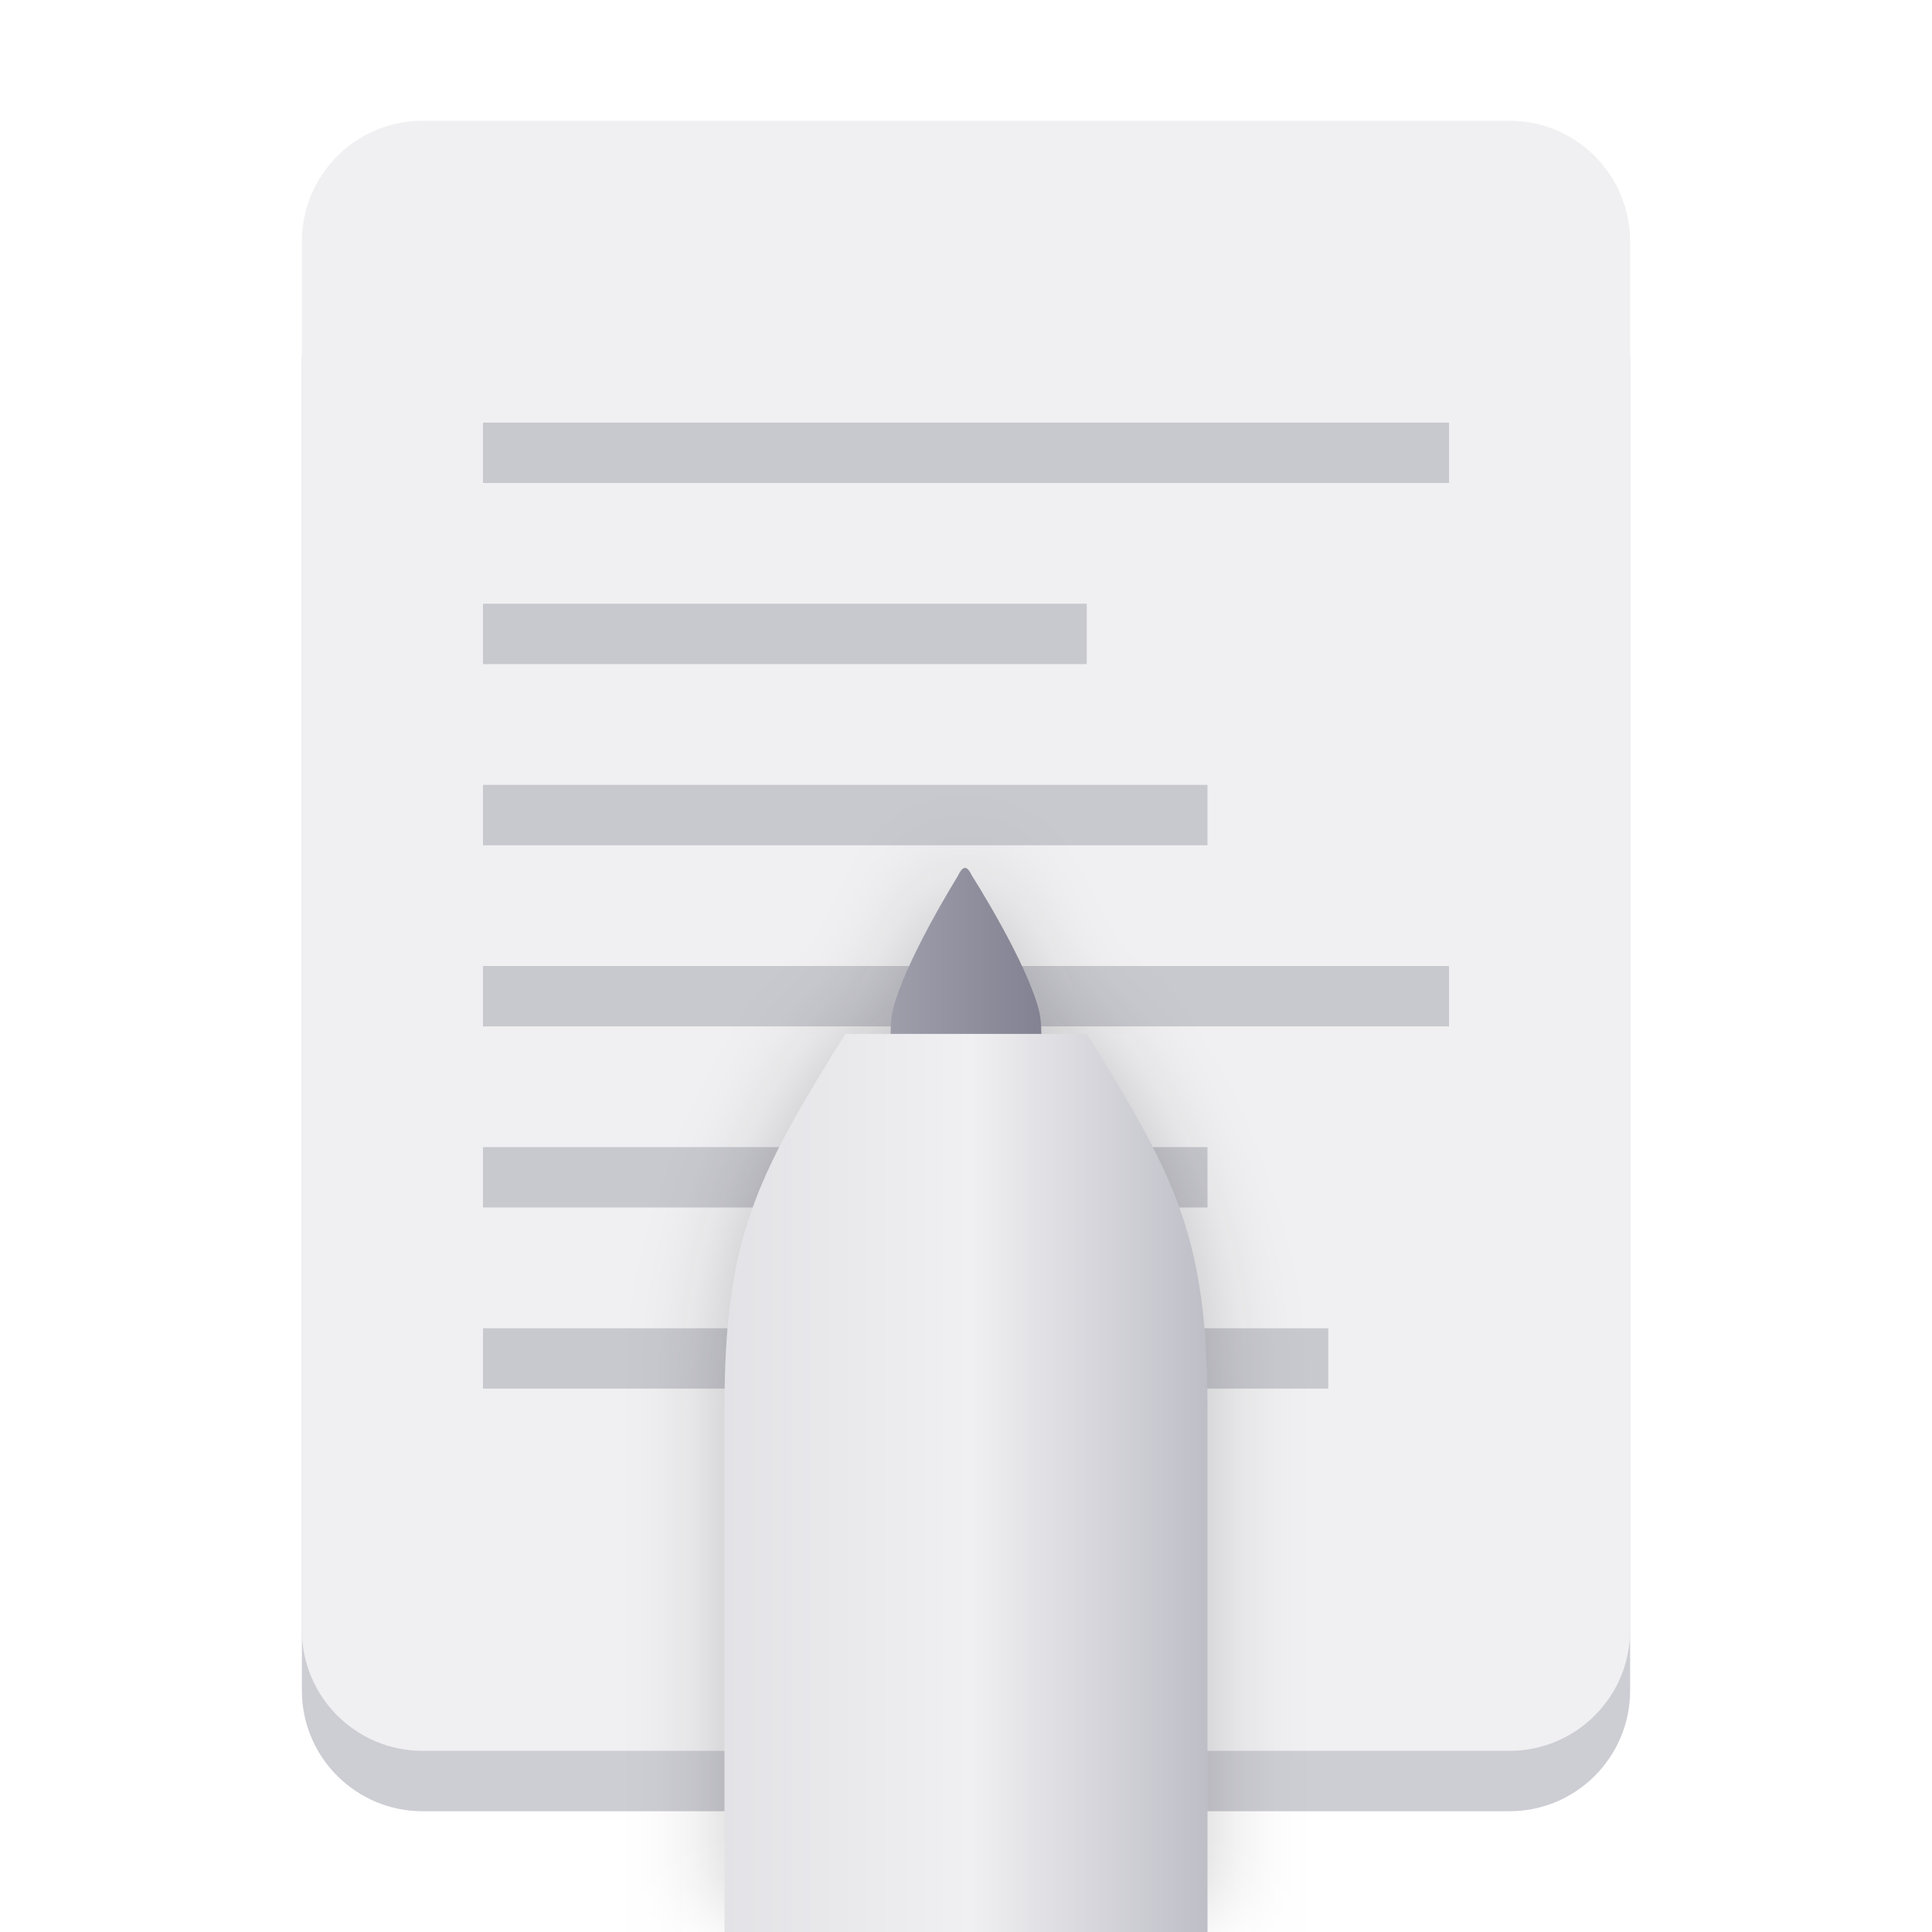
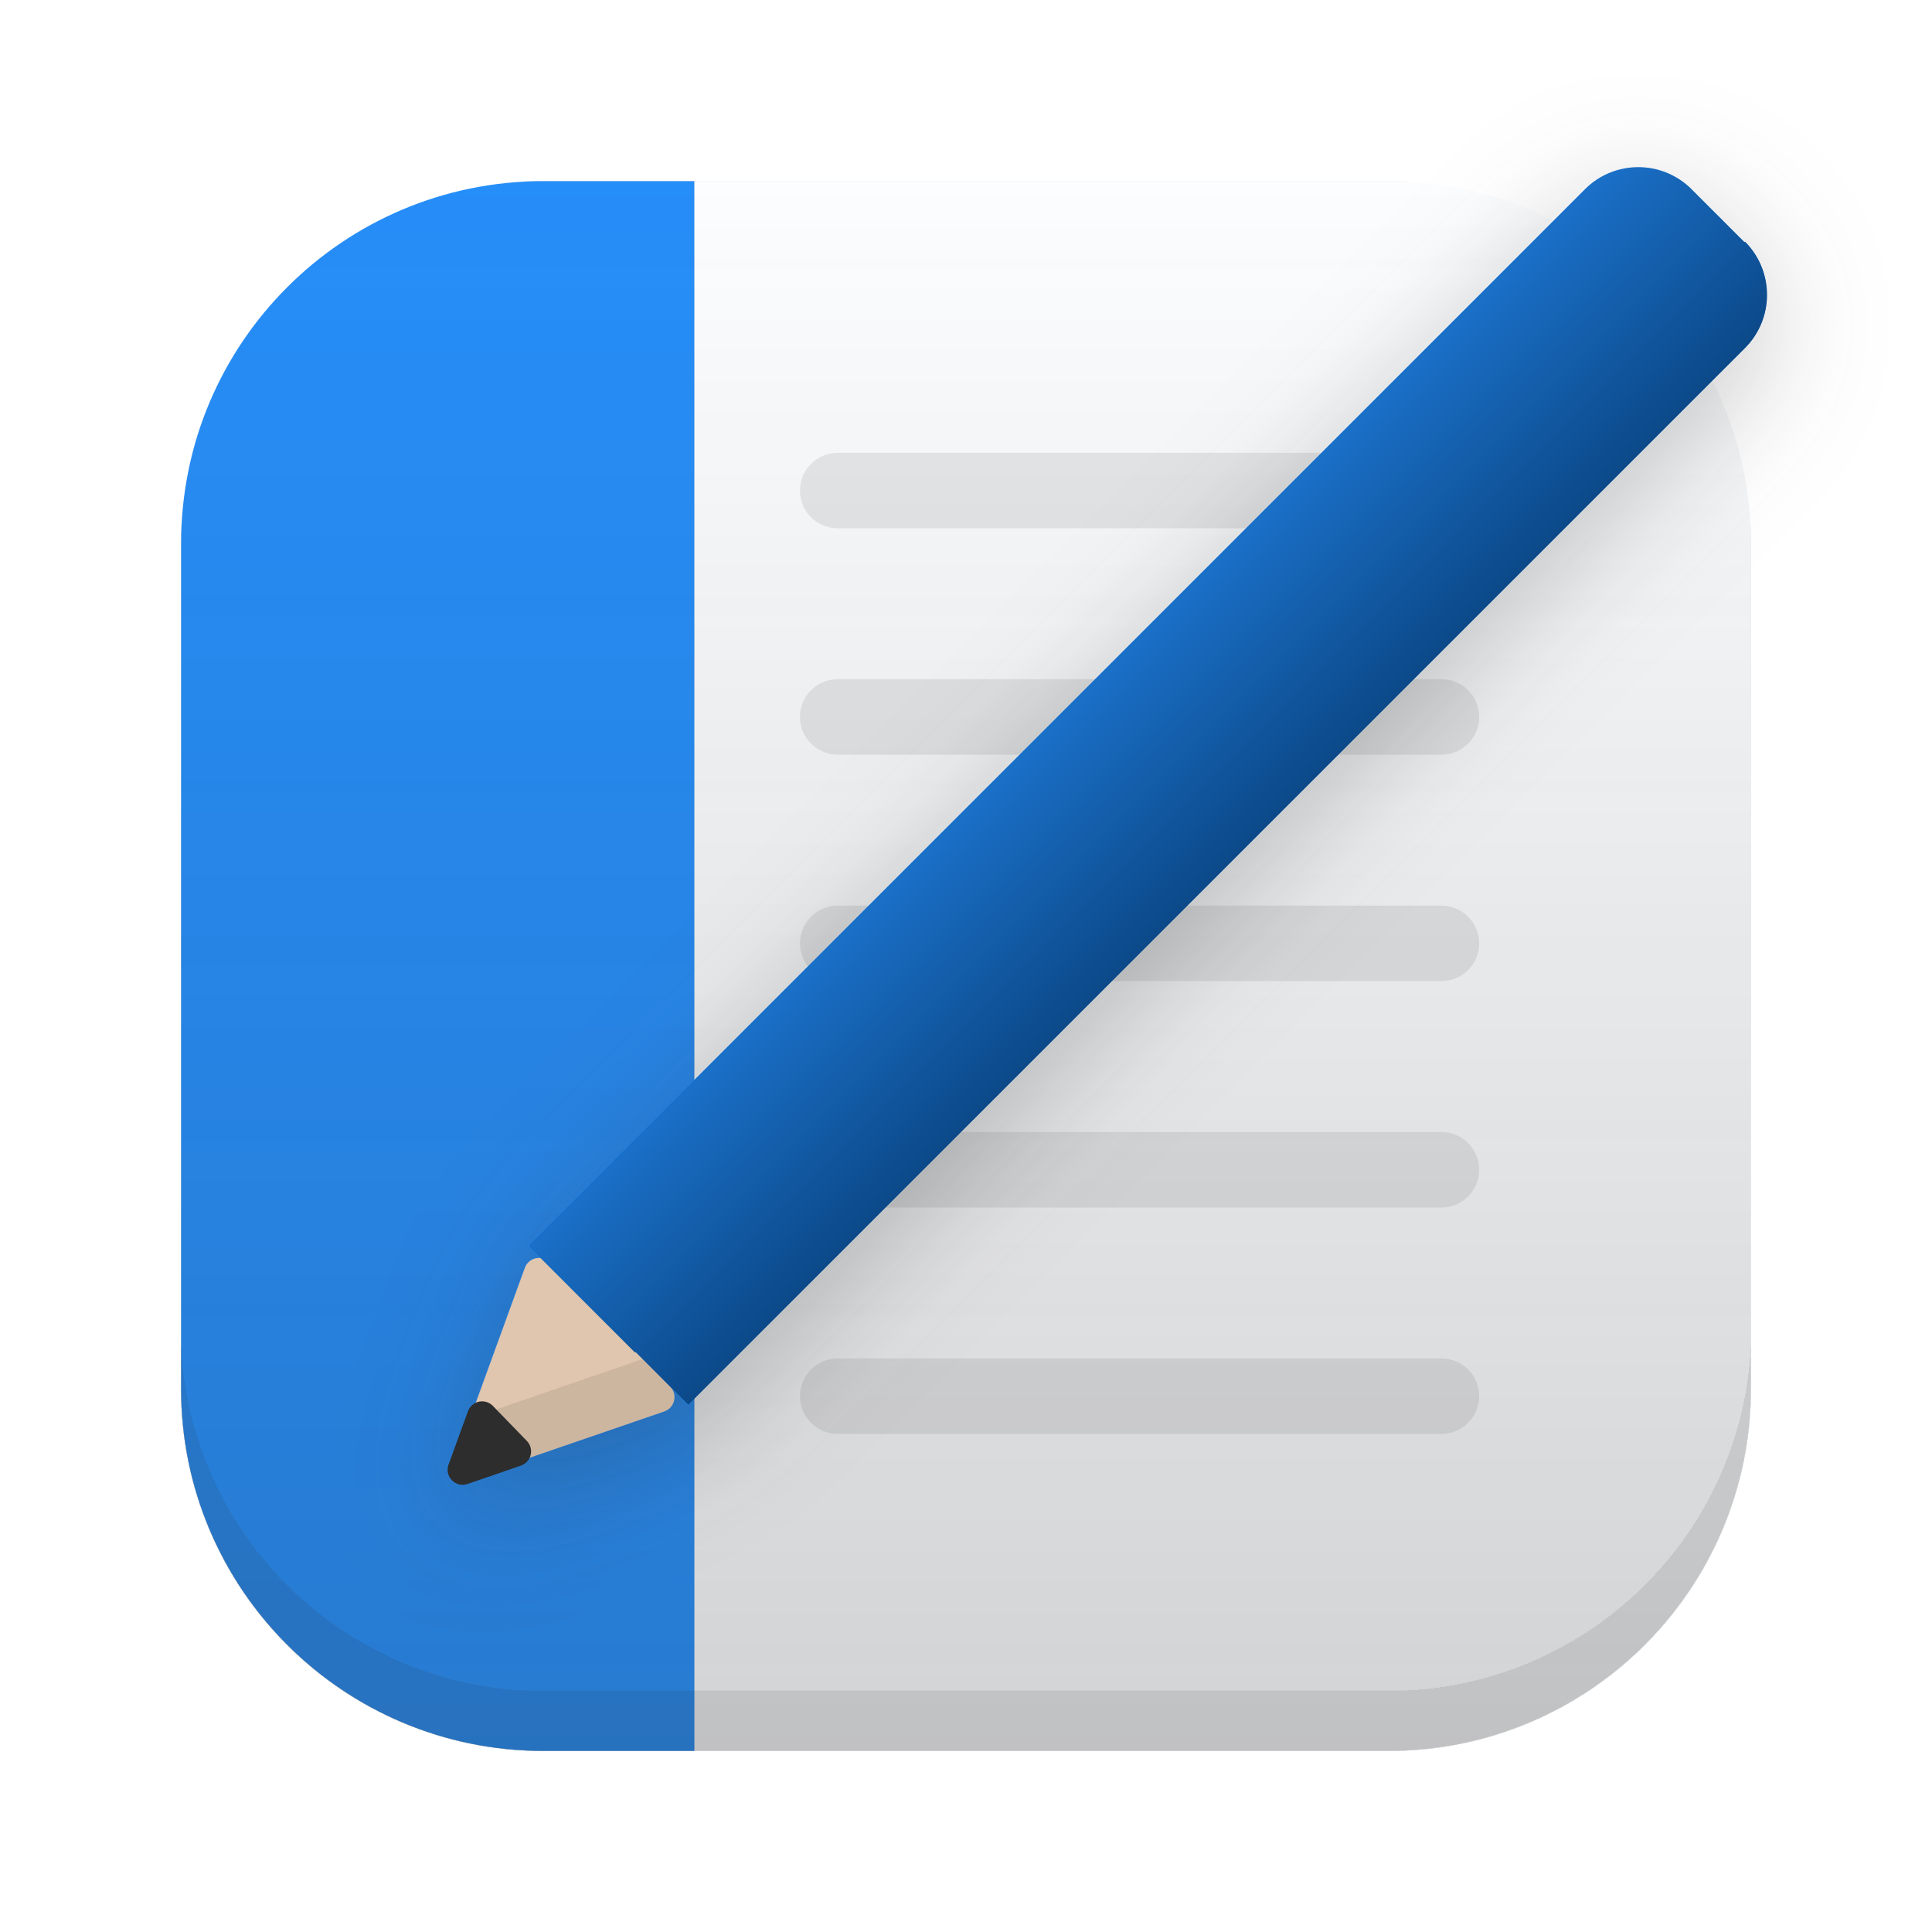
- <svg xmlns="http://www.w3.org/2000/svg" height="128px" viewBox="0 0 128 128" width="128px" version="1.1" id="svg49">
-   <defs id="defs53">
-     <filter style="color-interpolation-filters:sRGB" id="filter1611" x="-0.235" y="-0.107" width="1.471" height="1.214">
-       <feGaussianBlur stdDeviation="3.139" id="feGaussianBlur1613" />
+ <svg xmlns="http://www.w3.org/2000/svg" width="128" height="128" viewBox="0 0 128 128" fill="none">
+   <g filter="url(#filter0_i_321_2)">
+     <rect x="12" y="12" width="104" height="104" rx="24" fill="#FBFDFF" />
+     <rect x="12" y="12" width="104" height="104" rx="24" fill="url(#paint0_linear_321_2)" />
+   </g>
+   <g filter="url(#filter1_i_321_2)">
+     <path d="M12 36C12 22.745 22.745 12 36 12H46V116H36C22.745 116 12 105.255 12 92V36Z" fill="#268EF9" />
+     <path d="M12 36C12 22.745 22.745 12 36 12H46V116H36C22.745 116 12 105.255 12 92V36Z" fill="url(#paint1_linear_321_2)" />
+   </g>
+   <rect x="53" y="30" width="45" height="5" rx="2.5" fill="#2D2D2D" fill-opacity="0.1" />
+   <rect x="53" y="45" width="45" height="5" rx="2.5" fill="#2D2D2D" fill-opacity="0.1" />
+   <rect x="53" y="60" width="45" height="5" rx="2.5" fill="#2D2D2D" fill-opacity="0.1" />
+   <rect x="53" y="75" width="45" height="5" rx="2.5" fill="#2D2D2D" fill-opacity="0.1" />
+   <rect x="53" y="90" width="45" height="5" rx="2.5" fill="#2D2D2D" fill-opacity="0.1" />
+   <g filter="url(#filter2_d_321_2)">
+     <g filter="url(#filter3_i_321_2)">
+       <path d="M30.216 96.532L34.772 84.001C35.025 83.307 35.916 83.117 36.43 83.647L44.404 91.87C44.914 92.396 44.704 93.274 44.011 93.512L31.481 97.819C30.685 98.093 29.928 97.322 30.216 96.532Z" fill="#E0C6AE" />
+     </g>
+     <path d="M29.716 97.032L31 93.501C31.252 92.807 32.143 92.617 32.657 93.147L34.904 95.464C35.414 95.99 35.204 96.867 34.511 97.106L30.981 98.319C30.185 98.593 29.428 97.822 29.716 97.032Z" fill="#2D2D2D" />
+     <path fill-rule="evenodd" clip-rule="evenodd" d="M105.004 12.536C106.956 10.583 110.122 10.583 112.075 12.536L115.575 16.035L115.61 16C117.563 17.953 117.563 21.119 115.61 23.071L45.607 93.075L42.107 89.575L42.071 89.61L38.535 86.075L35 82.539L105.004 12.536Z" fill="url(#paint2_linear_321_2)" />
+   </g>
+   <defs>
+     <filter id="filter0_i_321_2" x="12" y="12" width="104" height="104" filterUnits="userSpaceOnUse" color-interpolation-filters="sRGB">
+       <feFlood flood-opacity="0" result="BackgroundImageFix" />
+       <feBlend mode="normal" in="SourceGraphic" in2="BackgroundImageFix" result="shape" />
+       <feColorMatrix in="SourceAlpha" type="matrix" values="0 0 0 0 0 0 0 0 0 0 0 0 0 0 0 0 0 0 127 0" result="hardAlpha" />
+       <feOffset dy="-4" />
+       <feComposite in2="hardAlpha" operator="arithmetic" k2="-1" k3="1" />
+       <feColorMatrix type="matrix" values="0 0 0 0 0.176 0 0 0 0 0.176 0 0 0 0 0.176 0 0 0 0.1 0" />
+       <feBlend mode="normal" in2="shape" result="effect1_innerShadow_321_2" />
    </filter>
+     <filter id="filter1_i_321_2" x="12" y="12" width="34" height="104" filterUnits="userSpaceOnUse" color-interpolation-filters="sRGB">
+       <feFlood flood-opacity="0" result="BackgroundImageFix" />
+       <feBlend mode="normal" in="SourceGraphic" in2="BackgroundImageFix" result="shape" />
+       <feColorMatrix in="SourceAlpha" type="matrix" values="0 0 0 0 0 0 0 0 0 0 0 0 0 0 0 0 0 0 127 0" result="hardAlpha" />
+       <feOffset dy="-4" />
+       <feComposite in2="hardAlpha" operator="arithmetic" k2="-1" k3="1" />
+       <feColorMatrix type="matrix" values="0 0 0 0 0.176 0 0 0 0 0.176 0 0 0 0 0.176 0 0 0 0.1 0" />
+       <feBlend mode="normal" in2="shape" result="effect1_innerShadow_321_2" />
+     </filter>
+     <filter id="filter2_d_321_2" x="21.654" y="5.071" width="103.421" height="103.304" filterUnits="userSpaceOnUse" color-interpolation-filters="sRGB">
+       <feFlood flood-opacity="0" result="BackgroundImageFix" />
+       <feColorMatrix in="SourceAlpha" type="matrix" values="0 0 0 0 0 0 0 0 0 0 0 0 0 0 0 0 0 0 127 0" result="hardAlpha" />
+       <feOffset dy="2" />
+       <feGaussianBlur stdDeviation="4" />
+       <feComposite in2="hardAlpha" operator="out" />
+       <feColorMatrix type="matrix" values="0 0 0 0 0.176 0 0 0 0 0.176 0 0 0 0 0.176 0 0 0 0.25 0" />
+       <feBlend mode="normal" in2="BackgroundImageFix" result="effect1_dropShadow_321_2" />
+       <feBlend mode="normal" in="SourceGraphic" in2="effect1_dropShadow_321_2" result="shape" />
+     </filter>
+     <filter id="filter3_i_321_2" x="30.154" y="83.342" width="14.533" height="14.533" filterUnits="userSpaceOnUse" color-interpolation-filters="sRGB">
+       <feFlood flood-opacity="0" result="BackgroundImageFix" />
+       <feBlend mode="normal" in="SourceGraphic" in2="BackgroundImageFix" result="shape" />
+       <feColorMatrix in="SourceAlpha" type="matrix" values="0 0 0 0 0 0 0 0 0 0 0 0 0 0 0 0 0 0 127 0" result="hardAlpha" />
+       <feOffset dy="-4" />
+       <feComposite in2="hardAlpha" operator="arithmetic" k2="-1" k3="1" />
+       <feColorMatrix type="matrix" values="0 0 0 0 0.176 0 0 0 0 0.176 0 0 0 0 0.176 0 0 0 0.1 0" />
+       <feBlend mode="normal" in2="shape" result="effect1_innerShadow_321_2" />
+     </filter>
+     <linearGradient id="paint0_linear_321_2" x1="64" y1="12" x2="64" y2="116" gradientUnits="userSpaceOnUse">
+       <stop stop-color="#2D2D2D" stop-opacity="0" />
+       <stop offset="1" stop-color="#2D2D2D" stop-opacity="0.2" />
+     </linearGradient>
+     <linearGradient id="paint1_linear_321_2" x1="29" y1="12" x2="29" y2="116" gradientUnits="userSpaceOnUse">
+       <stop stop-color="#2D2D2D" stop-opacity="0" />
+       <stop offset="1" stop-color="#2D2D2D" stop-opacity="0.2" />
+     </linearGradient>
+     <linearGradient id="paint2_linear_321_2" x1="49" y1="52" x2="76" y2="79" gradientUnits="userSpaceOnUse">
+       <stop stop-color="#268EF9" />
+       <stop offset="1" stop-color="#002B58" />
+     </linearGradient>
  </defs>
-   <linearGradient id="a" gradientTransform="matrix(0.196428 0 0 0.342105 2.59702 273.7399)" gradientUnits="userSpaceOnUse" x1="88.596" x2="536.596" y1="-449.394" y2="-449.394">
-     <stop offset="0" stop-color="#deddda" id="stop2" style="stop-color:#d0d0d0;stop-opacity:1" />
-     <stop offset="0.045" stop-color="#eeeeec" id="stop4" style="stop-color:#e5e5e5;stop-opacity:1" />
-     <stop offset="0.091" stop-color="#deddda" id="stop6" style="stop-color:#d0d0d0;stop-opacity:1" />
-     <stop offset="0.909" stop-color="#deddda" id="stop8" style="stop-color:#d0d0d0;stop-opacity:1" />
-     <stop offset="0.955" stop-color="#eeeeec" id="stop10" style="stop-color:#e5e5e5;stop-opacity:1" />
-     <stop offset="1" stop-color="#c0bfbc" id="stop12" style="stop-color:#d0d0d0;stop-opacity:1" />
-   </linearGradient>
-   <linearGradient id="b" gradientUnits="userSpaceOnUse" x1="58.999" x2="69" y1="64" y2="64">
-     <stop offset="0" stop-color="#9a9996" id="stop15" style="stop-color:#9e9eab;stop-opacity:1" />
-     <stop offset="1" stop-color="#77767b" id="stop17" style="stop-color:#828292;stop-opacity:1" />
-   </linearGradient>
-   <linearGradient id="c" gradientTransform="matrix(1 0 0 0.850001 0 -135.9253)" gradientUnits="userSpaceOnUse" x1="48" x2="80" y1="275.5" y2="275.5">
-     <stop offset="0" stop-color="#e8e7e4" id="stop20" style="stop-color:#e3e3e7;stop-opacity:1" />
-     <stop offset="0.511" stop-color="#ffffff" id="stop22" style="stop-color:#f0f0f2;stop-opacity:1" />
-     <stop offset="1" stop-color="#c2bfba" id="stop24" style="stop-color:#bebec7;stop-opacity:1" />
-   </linearGradient>
-   <path d="m 28 16 h 72 c 4.418 0 8 3.582 8 8 v 88 c 0 4.418 -3.582 8 -8 8 h -72 c -4.418 0 -8 -3.582 -8 -8 v -88 c 0 -4.418 3.582 -8 8 -8 z m 0 0" fill="url(#a)" id="path27" style="fill:#cdcdd4" />
-   <path d="m 28 8 h 72 c 4.418 0 8 3.582 8 8 v 92 c 0 4.418 -3.582 8 -8 8 h -72 c -4.418 0 -8 -3.582 -8 -8 v -92 c 0 -4.418 3.582 -8 8 -8 z m 0 0" fill="#f6f5f4" id="path29" style="fill:#f0f0f2" />
-   <g id="g853" style="fill:#bebec7">
-     <g fill="#c0bfbc" fill-opacity="0.8" id="g37" style="fill:#bebec7">
-       <path d="m 32 64 h 64 v 4 h -64 z m 0 0" id="path31" style="fill:#bebec7" />
-       <path d="m 32 28 h 64 v 4 h -64 z m 0 0" id="path33" style="fill:#bebec7" />
-       <path d="m 32 76 h 48 v 4 h -48 z m 0 0" id="path35" style="fill:#bebec7" />
-     </g>
-     <path d="m 32 40 h 40 v 4 h -40 z m 0 0" fill="#c0bfbc" fill-opacity="0.8" id="path41" style="fill:#bebec7" />
-     <path d="m 32 88 h 56 v 4 h -56 z m 0 0" fill="#c0bfbc" fill-opacity="0.8" id="path43" style="fill:#bebec7" />
-     <path d="m 32 52 h 48 v 4 h -48 z m 0 0" fill="#c0bfbc" fill-opacity="0.8" id="path47" style="fill:#bebec7" />
-   </g>
-   <path id="path39-6" style="fill:#111111;filter:url(#filter1611);fill-opacity:0.2" d="M 63.93 57.5 C 63.776 57.503 63.619 57.695 63.43 58.09 C 63.43 58.09 59.926 63.723 59.152 66.914 C 59.05 67.335 59.011 67.922 59.002 68.5 L 56 68.5 C 50 78.121 48 82.133 48 93.359 L 48 128 L 80 128 L 80 93.359 C 80 82.133 78 78.121 72 68.5 L 68.994 68.5 C 68.982 67.945 68.944 67.384 68.844 66.98 C 68.039 63.738 64.414 58.047 64.414 58.047 C 64.234 57.684 64.083 57.497 63.93 57.5 z " />
-   <path d="m 59.062 70.5 s -0.191 -2.426 0.09 -3.586 c 0.773 -3.191 4.277 -8.824 4.277 -8.824 c 0.379 -0.789 0.625 -0.77 0.984 -0.043 c 0 0 3.625 5.691 4.43 8.934 c 0.281 1.137 0.098 3.52 0.098 3.52 z m 0 0" fill="url(#b)" id="path39" />
-   <path d="m 56 68.5 c -6 9.621 -8 13.633 -8 24.859 v 34.641 h 32 v -34.641 c 0 -11.227 -2 -15.238 -8 -24.859 z m 0 0" fill="url(#c)" id="path45" />
</svg>
